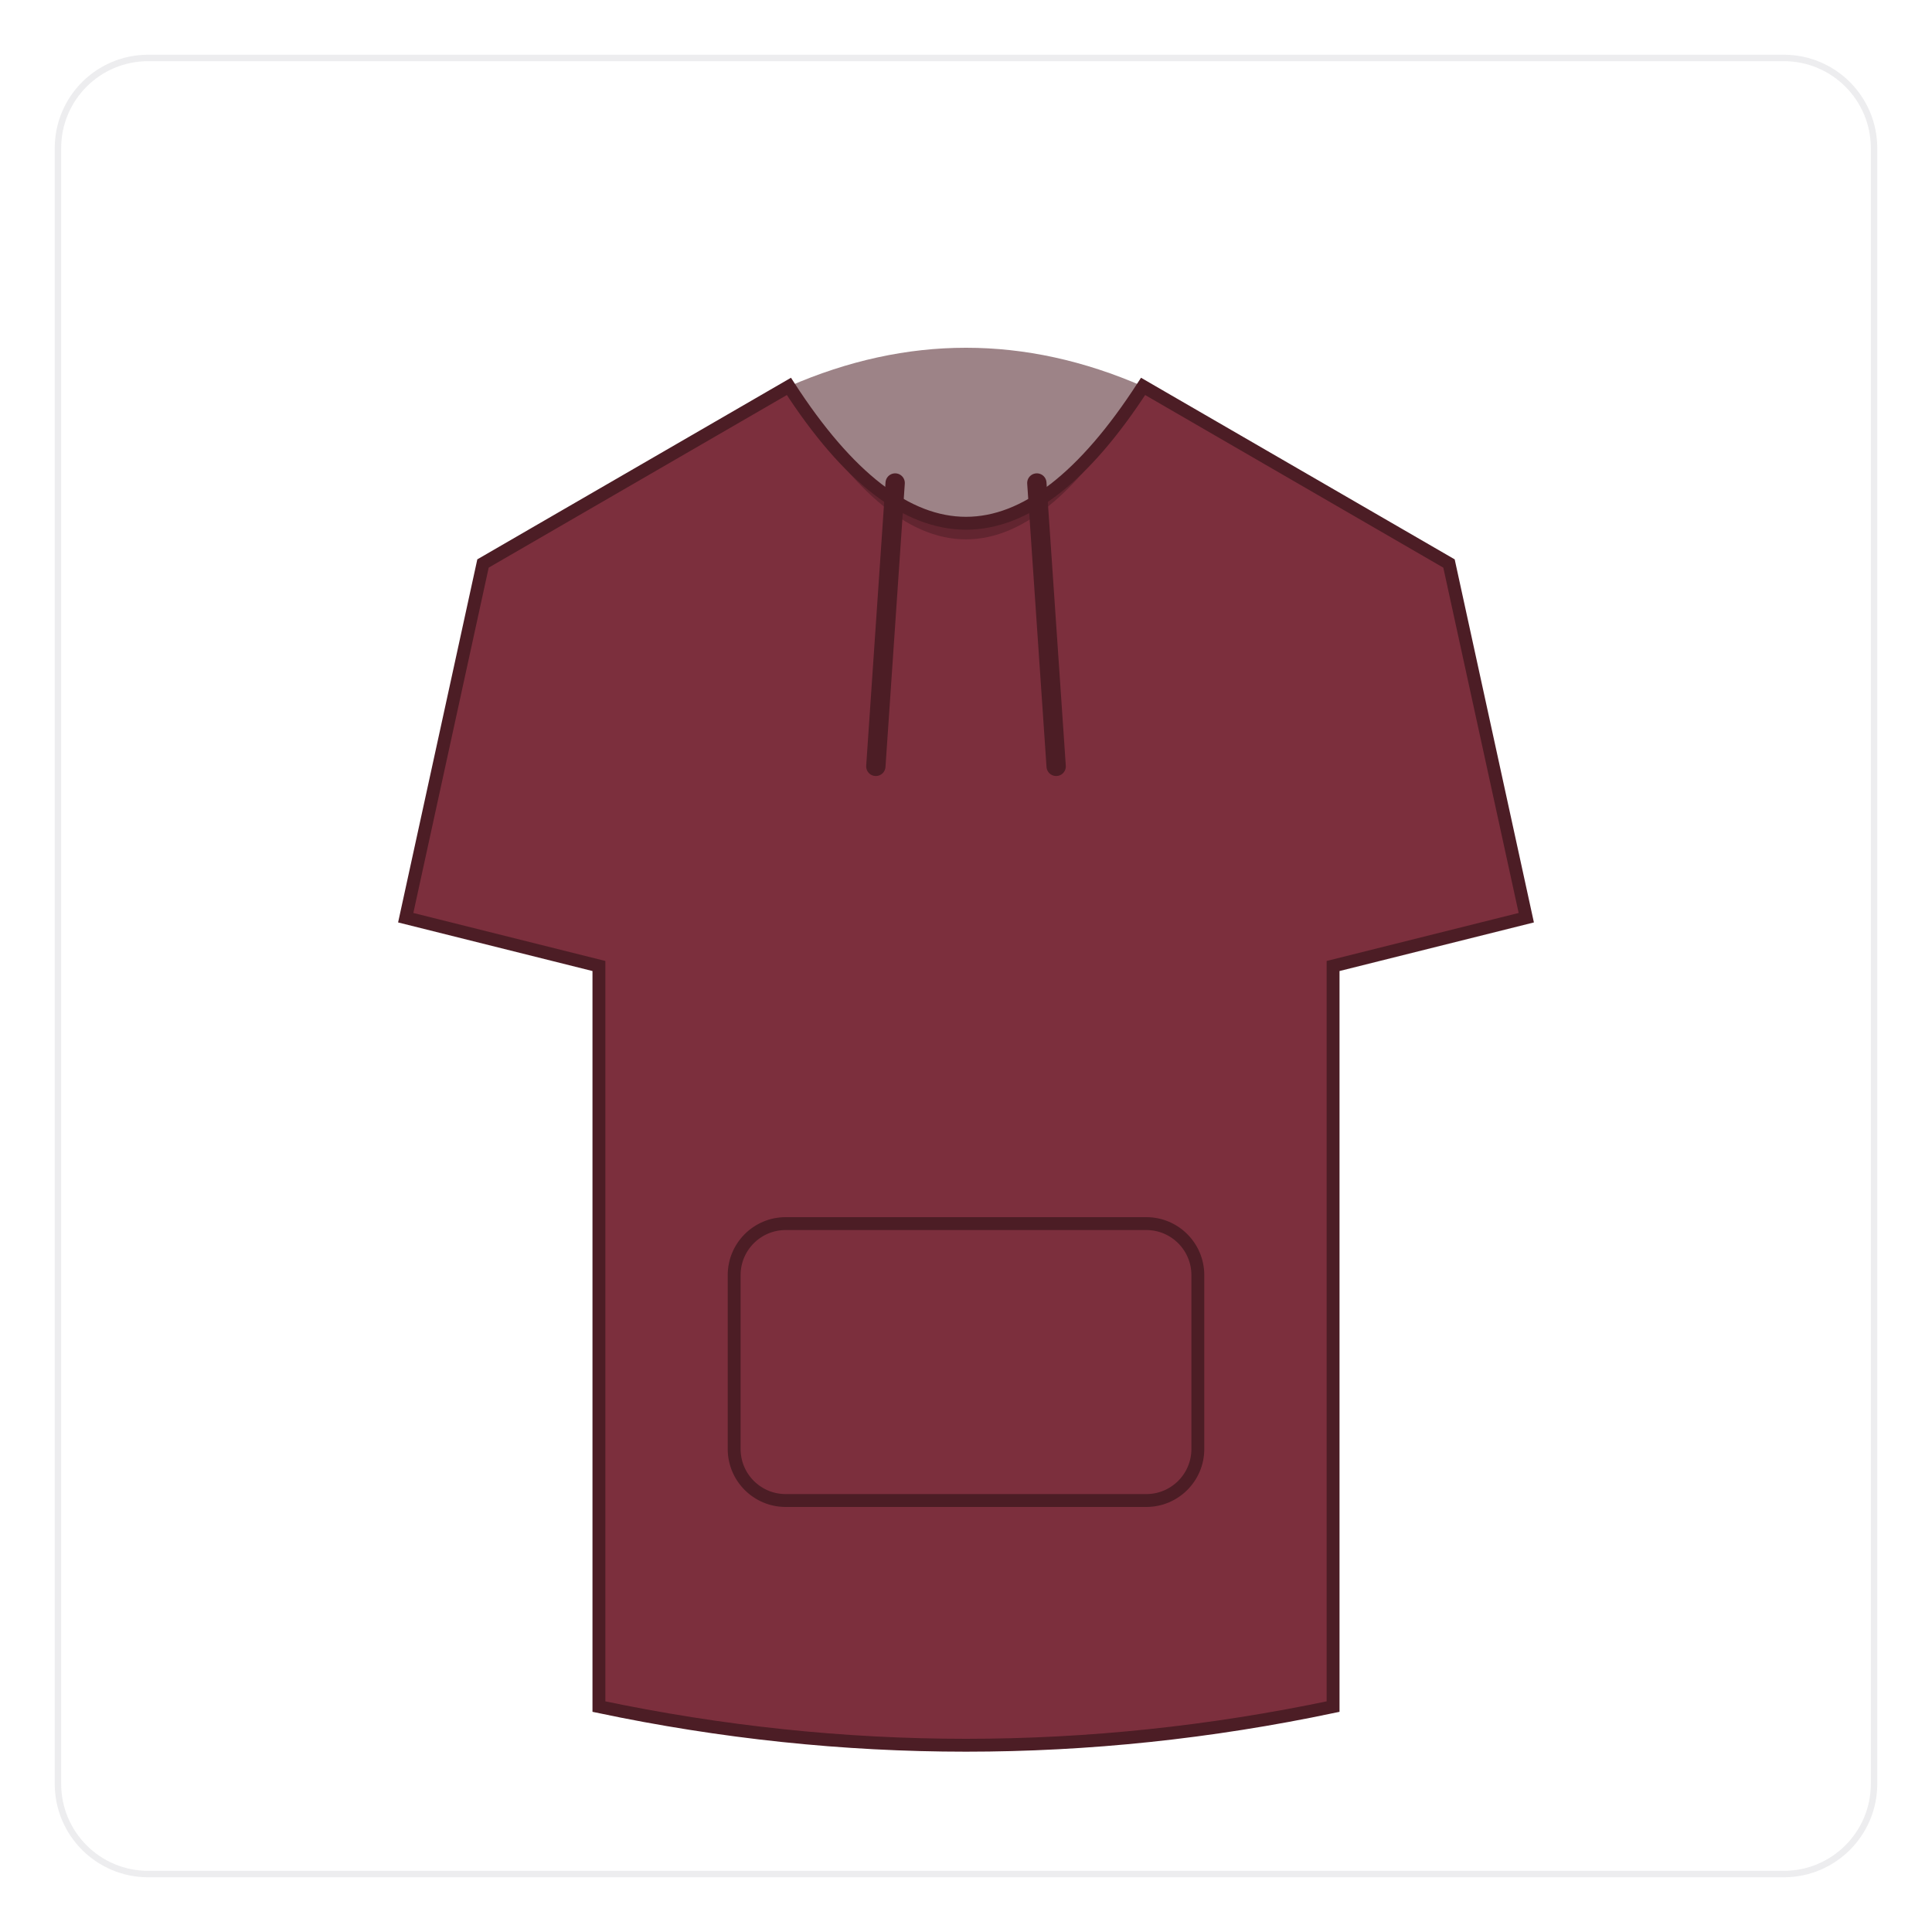
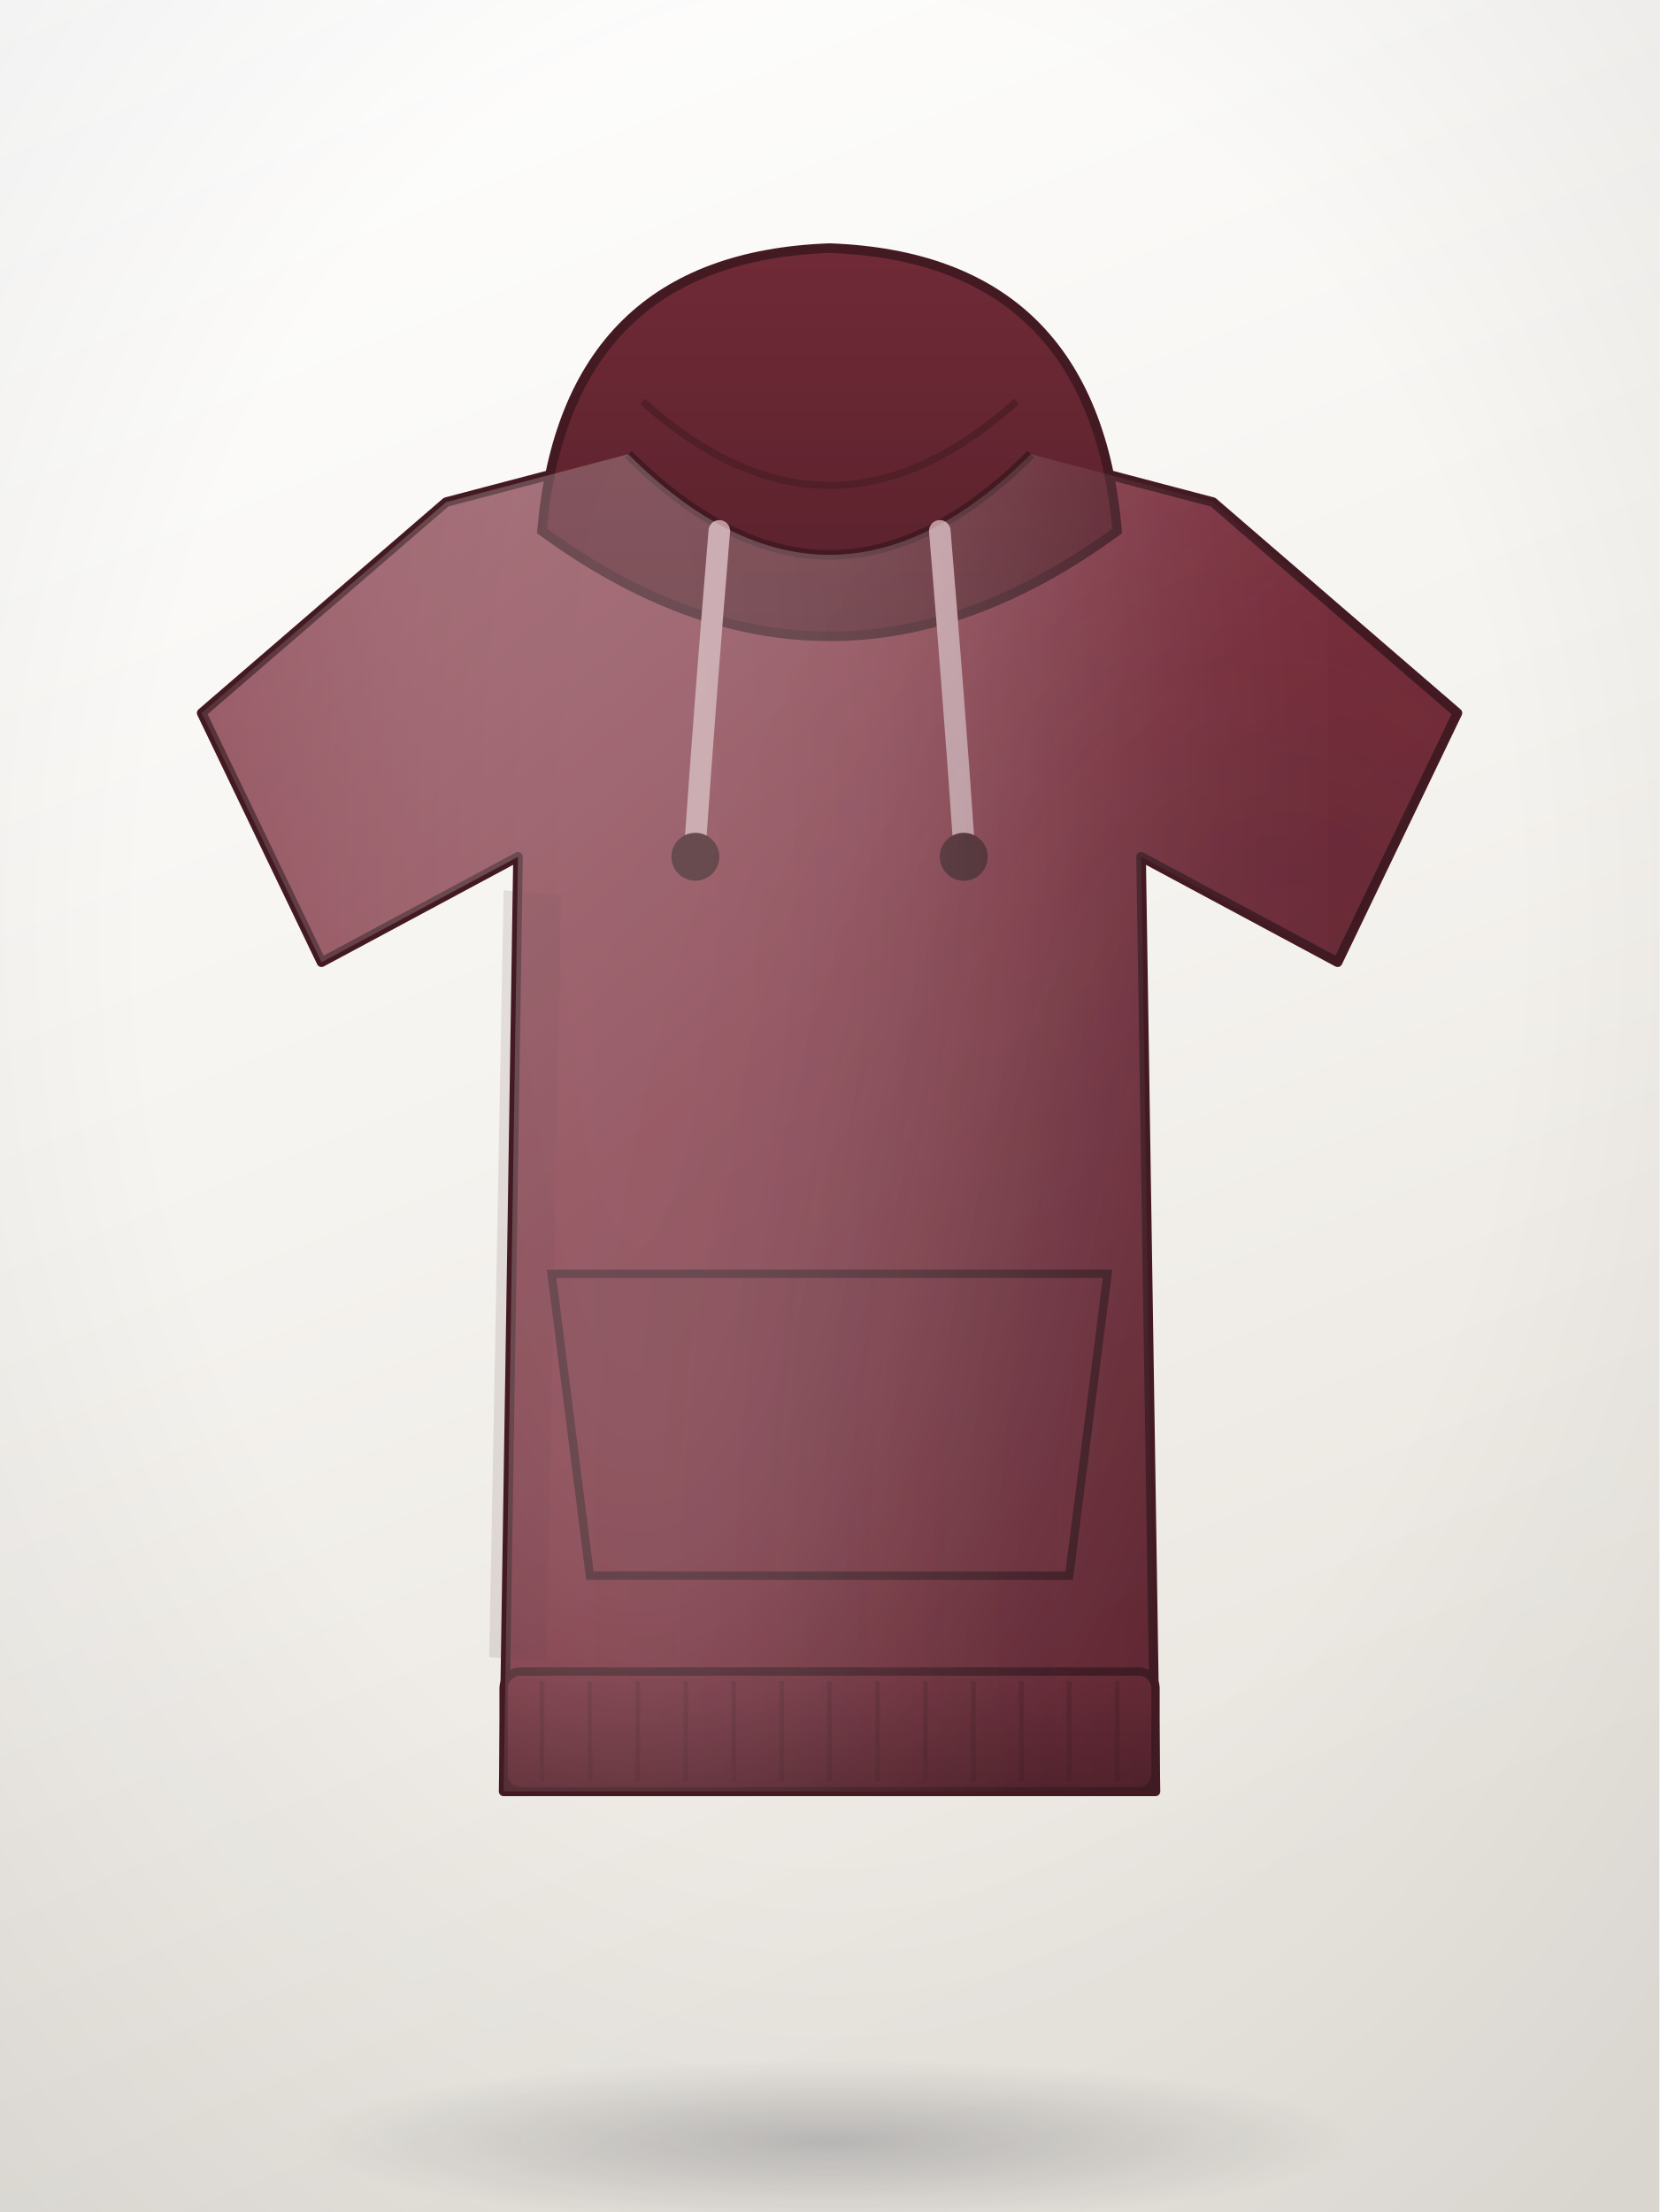
- <svg xmlns="http://www.w3.org/2000/svg" viewBox="0 0 600 600" width="600" height="600" role="img">
-   <defs />
-   <rect width="600" height="600" fill="#ffffff" />
-   <rect x="18" y="18" width="564" height="564" rx="28" fill="none" stroke="#1d2233" stroke-opacity="0.08" stroke-width="2" />
-   <path d="M150 175 L245 120 Q300 205 355 120 L450 175 L474 285 L414 300 L414 530 Q300 554 186 530 L186 300 L126 285 Z" fill="#7c2f3d" stroke="#4c1d25" stroke-width="4" />
-   <path d="M245 120 Q300 215 355 120 Q300 96 245 120 Z" fill="#4c1d25" opacity="0.55" />
-   <rect x="228" y="380" width="144" height="86" rx="16" fill="none" stroke="#4c1d25" stroke-width="4" />
-   <line x1="278" y1="150" x2="272" y2="238" stroke="#4c1d25" stroke-width="6" stroke-linecap="round" />
-   <line x1="322" y1="150" x2="328" y2="238" stroke="#4c1d25" stroke-width="6" stroke-linecap="round" />
+ <svg xmlns="http://www.w3.org/2000/svg" viewBox="0 0 900 1200" width="900" height="1200" role="img">
+   <defs>
+     <filter id="soft" x="-30%" y="-30%" width="160%" height="160%">
+       <feGaussianBlur stdDeviation="70" />
+     </filter>
+     <linearGradient id="bg" x1="0" y1="0" x2="0.3" y2="1">
+       <stop offset="0" stop-color="#ffffff" />
+       <stop offset="0.55" stop-color="#f5f3ef" />
+       <stop offset="1" stop-color="#e9e5df" />
+     </linearGradient>
+     <radialGradient id="vig" cx="0.5" cy="0.42" r="0.75">
+       <stop offset="0.55" stop-color="#000000" stop-opacity="0" />
+       <stop offset="1" stop-color="#000000" stop-opacity="0.07" />
+     </radialGradient>
+     <linearGradient id="fp18" x1="0.1" y1="0" x2="0.9" y2="1">
+       <stop offset="0" stop-color="#91505c" />
+       <stop offset="0.45" stop-color="#7c2f3d" />
+       <stop offset="1" stop-color="#662732" />
+     </linearGradient>
+     <linearGradient id="rp18" x1="0" y1="0" x2="0" y2="1">
+       <stop offset="0" stop-color="#702a37" />
+       <stop offset="1" stop-color="#57212b" />
+     </linearGradient>
+     <radialGradient id="shp18" cx="0.5" cy="0.5" r="0.5">
+       <stop offset="0" stop-color="#0b1220" stop-opacity="0.20" />
+       <stop offset="1" stop-color="#0b1220" stop-opacity="0" />
+     </radialGradient>
+     <clipPath id="clipp18">
+       <path d="M366 268 Q450 352 534 268 L610 288 L712 376 L662 480 L580 436 L586 826 L314 826 L320 436 L238 480 L188 376 L290 288 Z" />
+     </clipPath>
+   </defs>
+   <rect width="900" height="1200" fill="url(#bg)" />
+   <rect width="900" height="1200" fill="url(#vig)" />
+   <g transform="translate(-135.0,-102.0) scale(1.3)">
+     <ellipse cx="450" cy="972" rx="220" ry="34" fill="url(#shp18)" />
+     <path d="M366 268 Q450 352 534 268 L610 288 L712 376 L662 480 L580 436 L586 826 L314 826 L320 436 L238 480 L188 376 L290 288 Z" fill="url(#fp18)" stroke="#441a22" stroke-width="4" stroke-linejoin="round" />
+     <path d="M330 300 Q340 186 450 182 Q560 186 570 300 Q510 344 450 344 Q390 344 330 300 Z" fill="url(#rp18)" stroke="#441a22" stroke-width="4" />
+     <path d="M366 268 Q450 352 534 268" fill="none" stroke="#441a22" stroke-width="4" />
+     <path d="M372 246 Q450 316 528 246" fill="none" stroke="#441a22" stroke-width="3" opacity="0.6" />
+     <path d="M404 300 Q398 372 394 430" fill="none" stroke="#be979e" stroke-width="9" stroke-linecap="round" />
+     <path d="M496 300 Q502 372 506 430" fill="none" stroke="#be979e" stroke-width="9" stroke-linecap="round" />
+     <circle cx="394" cy="436" r="10" fill="#3e181e" />
+     <circle cx="506" cy="436" r="10" fill="#3e181e" />
+     <path d="M334 610 L566 610 L550 736 L350 736 Z" fill="#732c39" stroke="#441a22" stroke-width="3.5" />
+     <rect x="314" y="776" width="272" height="50" rx="7" fill="url(#rp18)" stroke="#441a22" stroke-width="3.5" />
+     <line x1="330" y1="780" x2="330" y2="822" stroke="#441a22" stroke-width="2" opacity="0.35" />
+     <line x1="350" y1="780" x2="350" y2="822" stroke="#441a22" stroke-width="2" opacity="0.35" />
+     <line x1="370" y1="780" x2="370" y2="822" stroke="#441a22" stroke-width="2" opacity="0.35" />
+     <line x1="390" y1="780" x2="390" y2="822" stroke="#441a22" stroke-width="2" opacity="0.35" />
+     <line x1="410" y1="780" x2="410" y2="822" stroke="#441a22" stroke-width="2" opacity="0.35" />
+     <line x1="430" y1="780" x2="430" y2="822" stroke="#441a22" stroke-width="2" opacity="0.35" />
+     <line x1="450" y1="780" x2="450" y2="822" stroke="#441a22" stroke-width="2" opacity="0.35" />
+     <line x1="470" y1="780" x2="470" y2="822" stroke="#441a22" stroke-width="2" opacity="0.35" />
+     <line x1="490" y1="780" x2="490" y2="822" stroke="#441a22" stroke-width="2" opacity="0.35" />
+     <line x1="510" y1="780" x2="510" y2="822" stroke="#441a22" stroke-width="2" opacity="0.35" />
+     <line x1="530" y1="780" x2="530" y2="822" stroke="#441a22" stroke-width="2" opacity="0.35" />
+     <line x1="550" y1="780" x2="550" y2="822" stroke="#441a22" stroke-width="2" opacity="0.35" />
+     <line x1="570" y1="780" x2="570" y2="822" stroke="#441a22" stroke-width="2" opacity="0.35" />
+     <path d="M338 452 L332 772 L308 770 L314 450 Z" fill="#441a22" opacity="0.11" />
+     <g clip-path="url(#clipp18)">
+       <ellipse cx="370" cy="430" rx="180" ry="420" fill="#ffffff" opacity="0.22" filter="url(#soft)" />
+       <ellipse cx="640" cy="760" rx="180" ry="440" fill="#0b1220" opacity="0.13" filter="url(#soft)" />
+     </g>
+   </g>
</svg>
